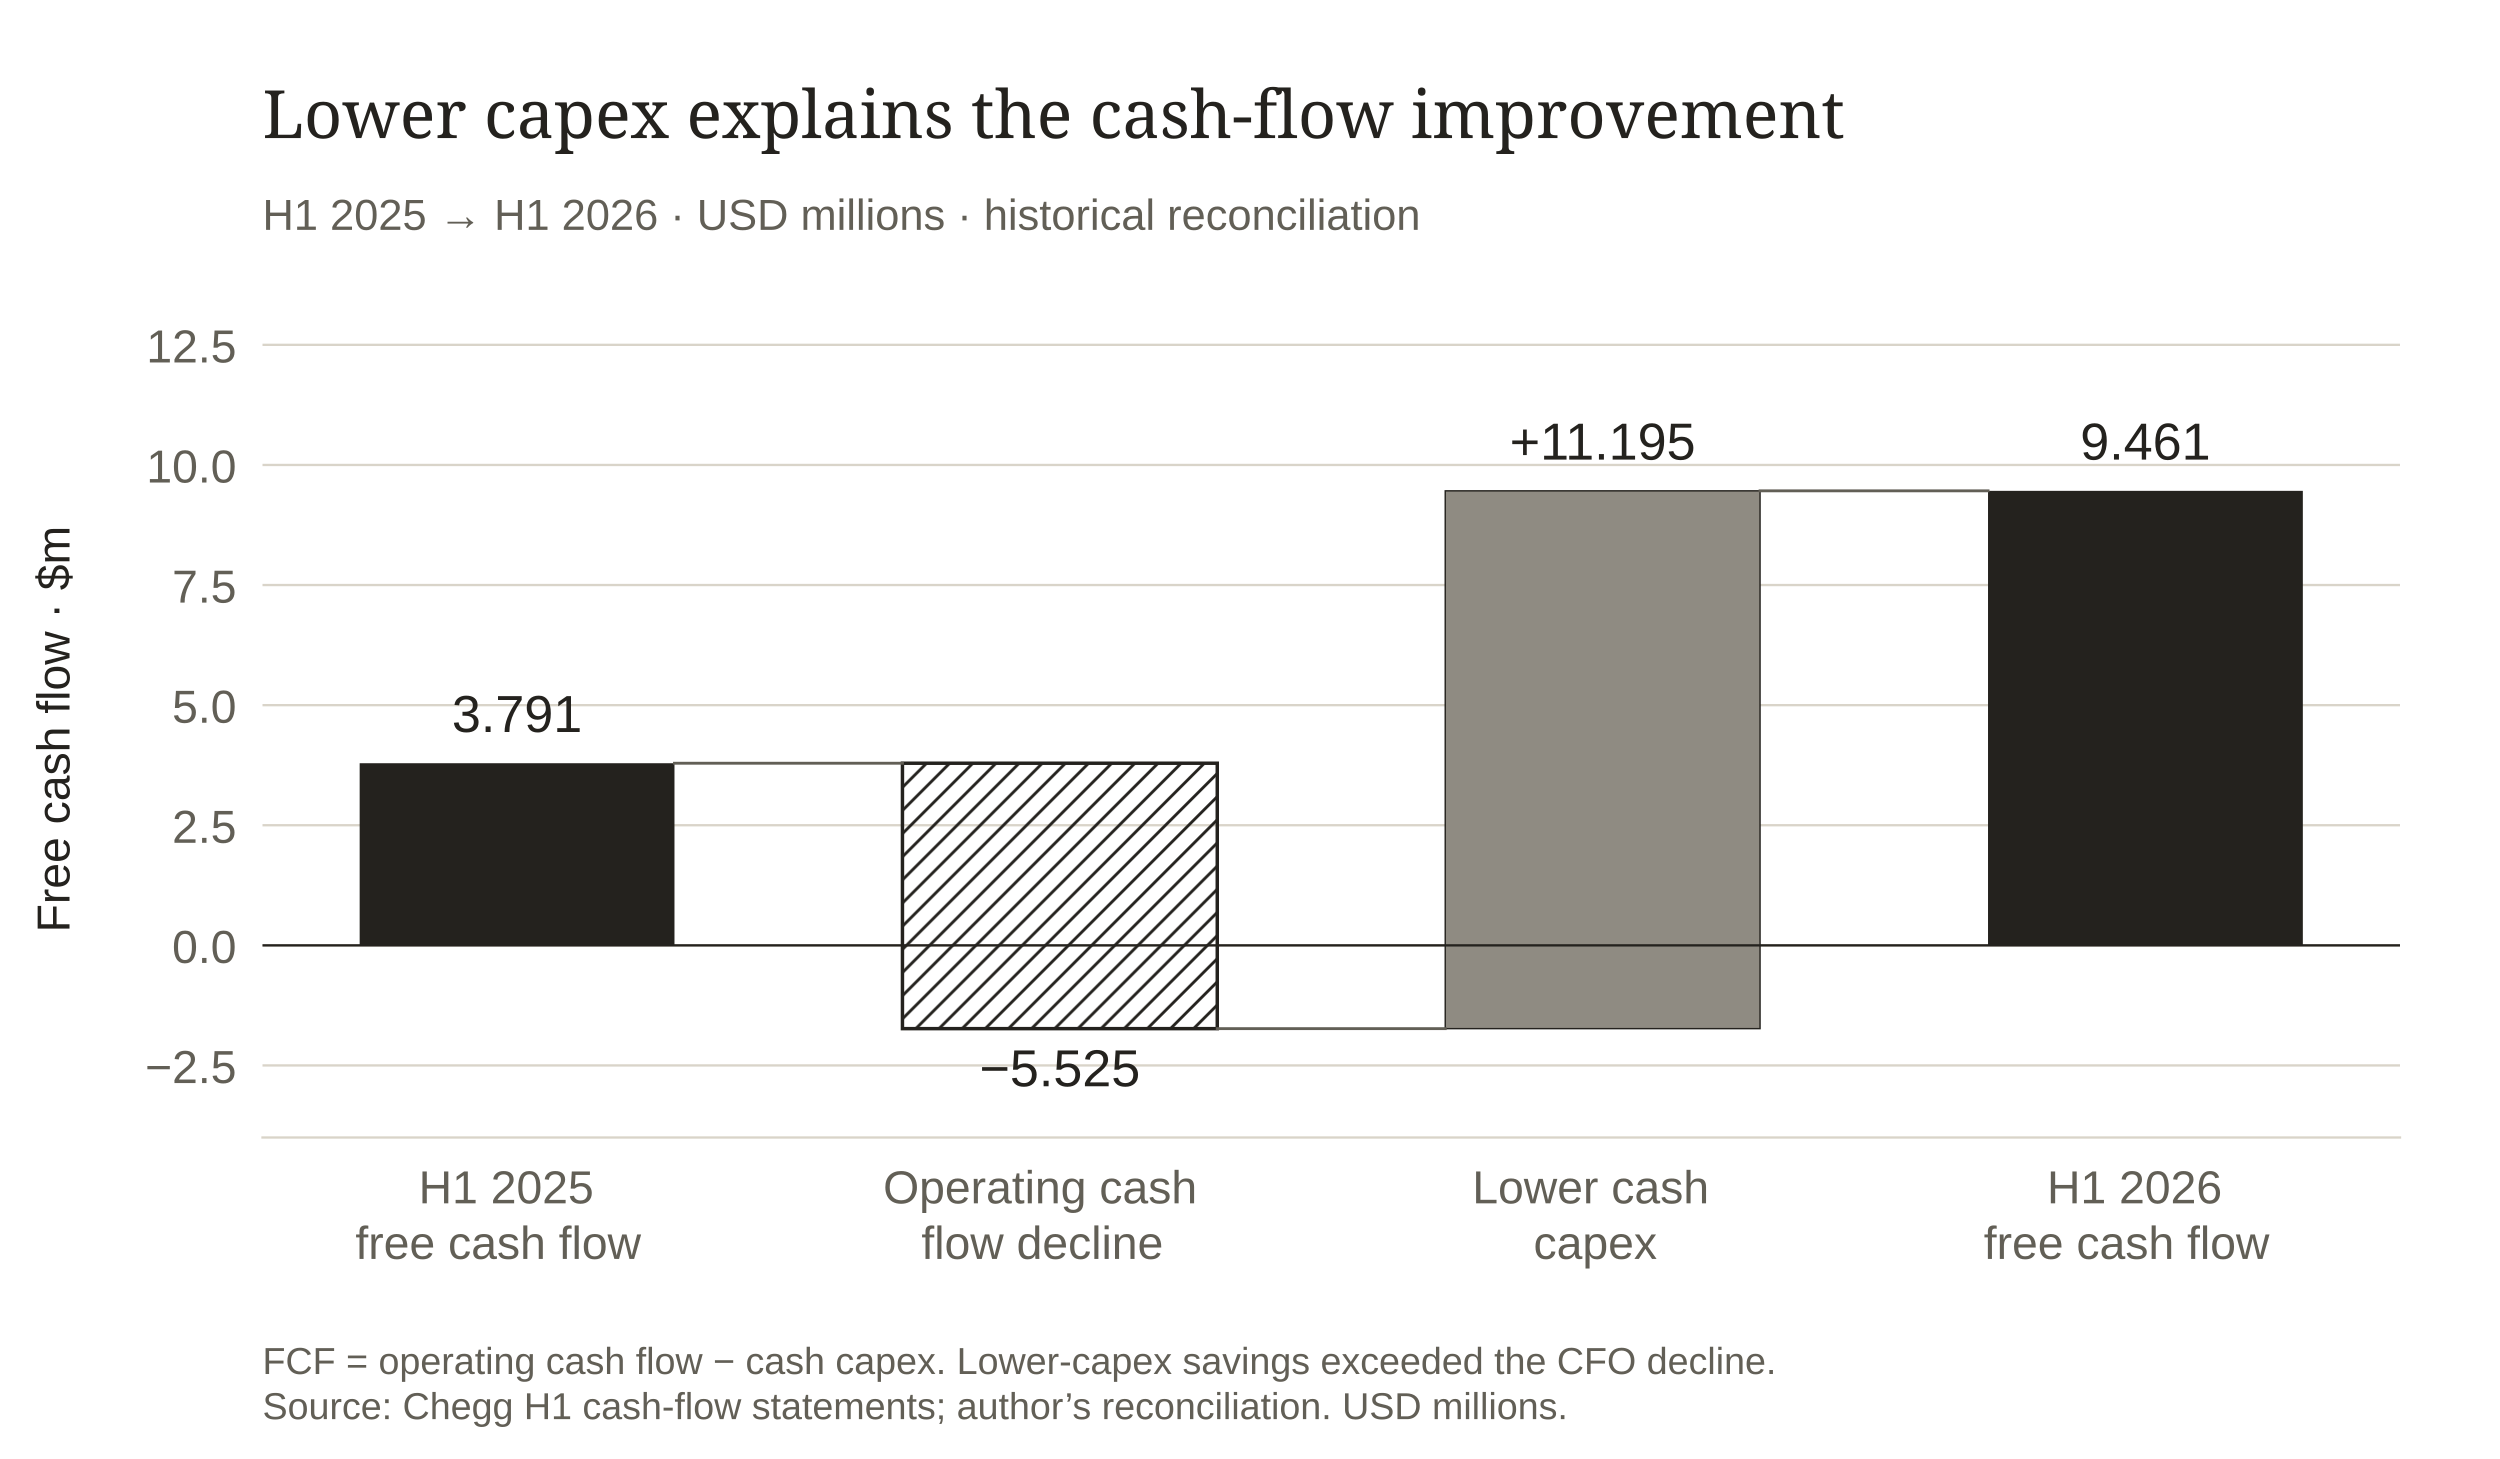
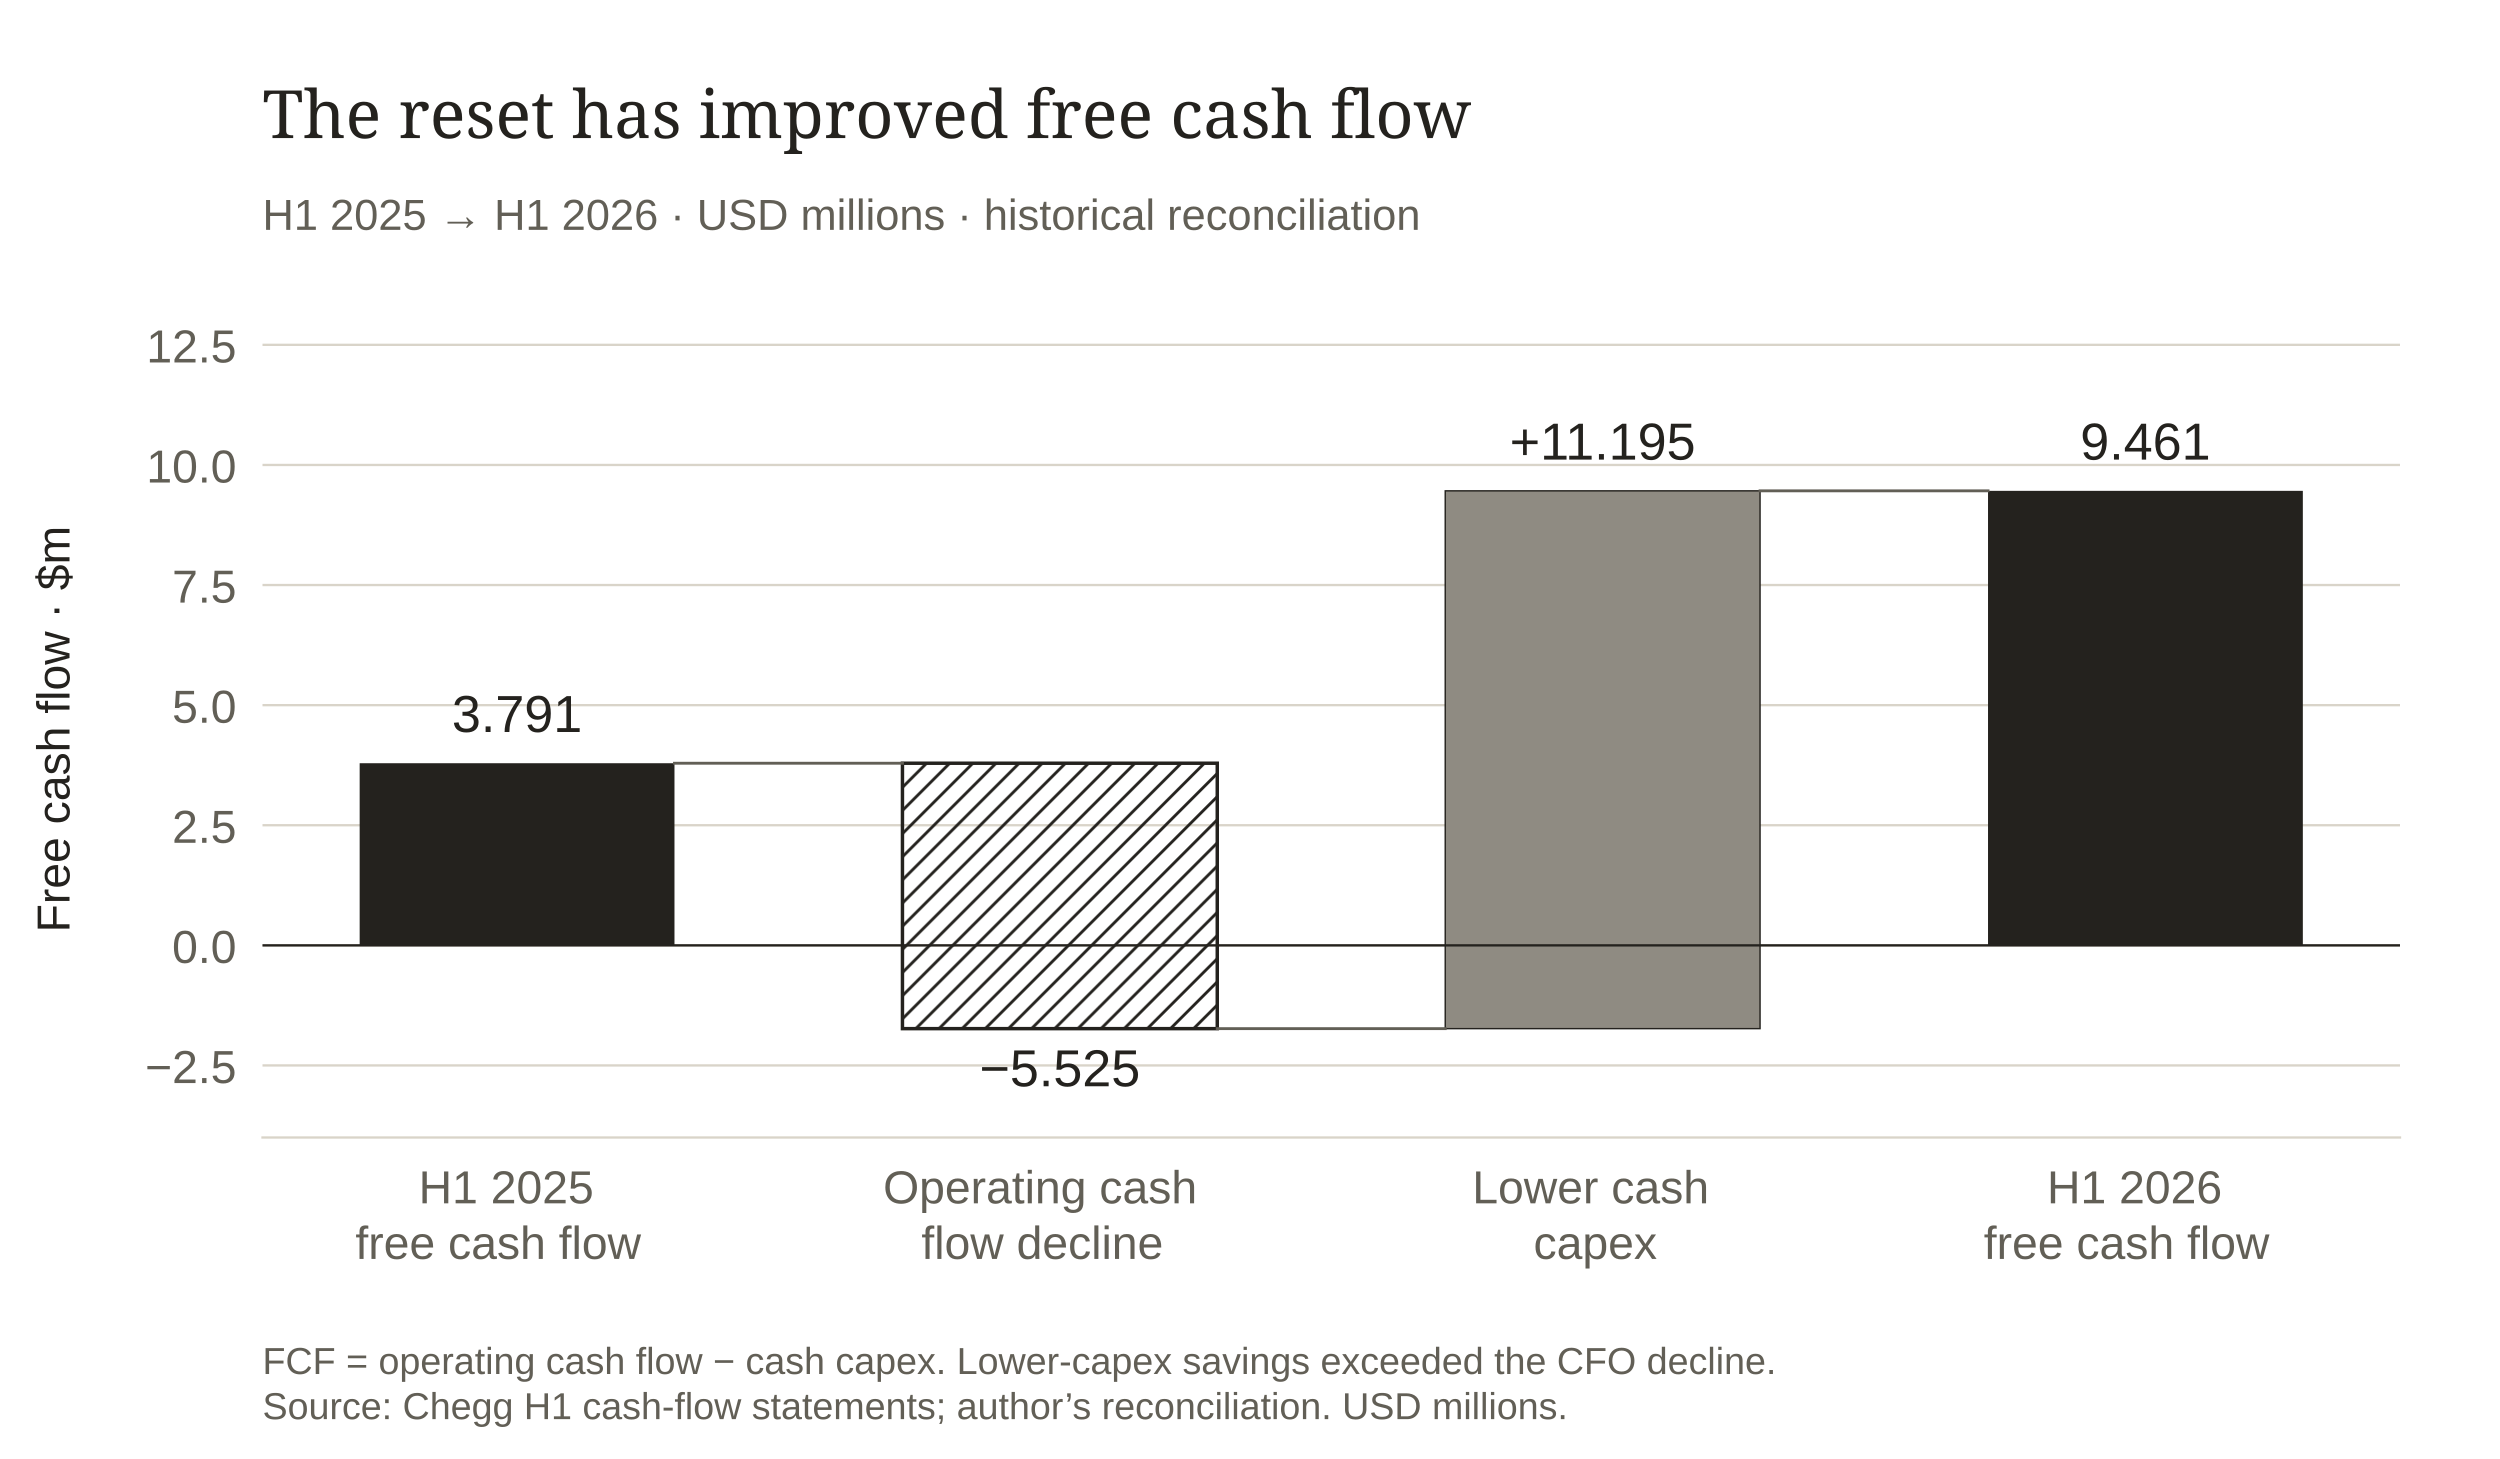
<svg xmlns="http://www.w3.org/2000/svg" width="2160" height="1260" viewBox="0 0 864 504" version="1.1">
  <defs>
    <style type="text/css">*{stroke-linejoin: round; stroke-linecap: butt}</style>
  </defs>
  <g id="figure_1">
    <g id="patch_1">
      <path d="M 0 504  L 864 504  L 864 0  L 0 0  L 0 504  z " style="fill: none" />
    </g>
    <g id="axes_1">
      <g id="patch_2">
        <path d="M 90.72 393.12  L 829.44 393.12  L 829.44 110.88  L 90.72 110.88  L 90.72 393.12  z " style="fill: none" />
      </g>
      <g id="matplotlib.axis_1">
        <g id="xtick_1">
          <g id="line2d_1" />
          <g id="text_1">
            <text style="font-size: 16px; font-family: Arial, sans-serif; fill: #625f56" transform="translate(144.6898 415.8778)">H1 2025</text>
            <text style="font-size: 16px; font-family: Arial, sans-serif; fill: #625f56" transform="translate(122.8248 435.0822)">free cash flow</text>
          </g>
        </g>
        <g id="xtick_2">
          <g id="line2d_2" />
          <g id="text_2">
            <text style="font-size: 16px; font-family: Arial, sans-serif; fill: #625f56" transform="translate(305.2074 415.8791)">Operating cash</text>
            <text style="font-size: 16px; font-family: Arial, sans-serif; fill: #625f56" transform="translate(318.4299 435.0834)">flow decline</text>
          </g>
        </g>
        <g id="xtick_3">
          <g id="line2d_3" />
          <g id="text_3">
            <text style="font-size: 16px; font-family: Arial, sans-serif; fill: #625f56" transform="translate(508.8263 415.8791)">Lower cash</text>
            <text style="font-size: 16px; font-family: Arial, sans-serif; fill: #625f56" transform="translate(529.9763 435.0822)">capex</text>
          </g>
        </g>
        <g id="xtick_4">
          <g id="line2d_4" />
          <g id="text_4">
            <text style="font-size: 16px; font-family: Arial, sans-serif; fill: #625f56" transform="translate(707.4527 415.8778)">H1 2026</text>
            <text style="font-size: 16px; font-family: Arial, sans-serif; fill: #625f56" transform="translate(685.5877 435.0822)">free cash flow</text>
          </g>
        </g>
      </g>
      <g id="matplotlib.axis_2">
        <g id="ytick_1">
          <g id="line2d_5">
            <path d="M 90.72 368.216  L 829.44 368.216  " clip-path="url(#p53b8e4c290)" style="fill: none; stroke: #d9d4c9; stroke-width: 0.8; stroke-linecap: square" />
          </g>
          <g id="line2d_6" />
          <g id="text_5">
            <text style="font-size: 16px; font-family: Arial, sans-serif; text-anchor: end; fill: #625f56" x="81.72" y="374.295" transform="rotate(-0 81.72 374.2946)">−2.5</text>
          </g>
        </g>
        <g id="ytick_2">
          <g id="line2d_7">
            <path d="M 90.72 326.711  L 829.44 326.711  " clip-path="url(#p53b8e4c290)" style="fill: none; stroke: #d9d4c9; stroke-width: 0.8; stroke-linecap: square" />
          </g>
          <g id="line2d_8" />
          <g id="text_6">
            <text style="font-size: 16px; font-family: Arial, sans-serif; text-anchor: end; fill: #625f56" x="81.72" y="332.789" transform="rotate(-0 81.72 332.7887)">0.0</text>
          </g>
        </g>
        <g id="ytick_3">
          <g id="line2d_9">
            <path d="M 90.72 285.205  L 829.44 285.205  " clip-path="url(#p53b8e4c290)" style="fill: none; stroke: #d9d4c9; stroke-width: 0.8; stroke-linecap: square" />
          </g>
          <g id="line2d_10" />
          <g id="text_7">
            <text style="font-size: 16px; font-family: Arial, sans-serif; text-anchor: end; fill: #625f56" x="81.72" y="291.283" transform="rotate(-0 81.72 291.2828)">2.5</text>
          </g>
        </g>
        <g id="ytick_4">
          <g id="line2d_11">
            <path d="M 90.72 243.699  L 829.44 243.699  " clip-path="url(#p53b8e4c290)" style="fill: none; stroke: #d9d4c9; stroke-width: 0.8; stroke-linecap: square" />
          </g>
          <g id="line2d_12" />
          <g id="text_8">
            <text style="font-size: 16px; font-family: Arial, sans-serif; text-anchor: end; fill: #625f56" x="81.72" y="249.777" transform="rotate(-0 81.72 249.7769)">5.0</text>
          </g>
        </g>
        <g id="ytick_5">
          <g id="line2d_13">
            <path d="M 90.72 202.193  L 829.44 202.193  " clip-path="url(#p53b8e4c290)" style="fill: none; stroke: #d9d4c9; stroke-width: 0.8; stroke-linecap: square" />
          </g>
          <g id="line2d_14" />
          <g id="text_9">
            <text style="font-size: 16px; font-family: Arial, sans-serif; text-anchor: end; fill: #625f56" x="81.72" y="208.271" transform="rotate(-0 81.72 208.2711)">7.5</text>
          </g>
        </g>
        <g id="ytick_6">
          <g id="line2d_15">
            <path d="M 90.72 160.687  L 829.44 160.687  " clip-path="url(#p53b8e4c290)" style="fill: none; stroke: #d9d4c9; stroke-width: 0.8; stroke-linecap: square" />
          </g>
          <g id="line2d_16" />
          <g id="text_10">
            <text style="font-size: 16px; font-family: Arial, sans-serif; text-anchor: end; fill: #625f56" x="81.72" y="166.765" transform="rotate(-0 81.72 166.7652)">10.0</text>
          </g>
        </g>
        <g id="ytick_7">
          <g id="line2d_17">
            <path d="M 90.72 119.181  L 829.44 119.181  " clip-path="url(#p53b8e4c290)" style="fill: none; stroke: #d9d4c9; stroke-width: 0.8; stroke-linecap: square" />
          </g>
          <g id="line2d_18" />
          <g id="text_11">
            <text style="font-size: 16px; font-family: Arial, sans-serif; text-anchor: end; fill: #625f56" x="81.72" y="125.259" transform="rotate(-0 81.72 125.2593)">12.5</text>
          </g>
        </g>
        <g id="text_12">
          <text style="font-size: 16px; font-family: Arial, sans-serif; text-anchor: middle; fill: #24221e" x="24.024" y="252" transform="rotate(-90 24.02375 252)">Free cash flow · $m</text>
        </g>
      </g>
      <g id="patch_3">
        <path d="M 124.298 326.711  L 233.099 326.711  L 233.099 263.771  L 124.298 263.771  z " clip-path="url(#p53b8e4c290)" style="fill: #24221e" />
      </g>
      <g id="patch_4">
        <path d="M 687.061 326.711  L 795.862 326.711  L 795.862 169.636  L 687.061 169.636  z " clip-path="url(#p53b8e4c290)" style="fill: #24221e" />
      </g>
      <g id="patch_5">
        <path d="M 311.886 355.499  L 420.687 355.499  L 420.687 263.771  L 311.886 263.771  z " clip-path="url(#p53b8e4c290)" style="fill: url(#hd421966028); stroke: #24221e; stroke-width: 1.2; stroke-linejoin: miter" />
      </g>
      <g id="patch_6">
        <path d="M 499.473 355.499  L 608.274 355.499  L 608.274 169.636  L 499.473 169.636  z " clip-path="url(#p53b8e4c290)" style="fill: #8f8b82; stroke: #24221e; stroke-width: 0.5; stroke-linejoin: miter" />
      </g>
      <g id="line2d_19">
        <path d="M 233.099 263.771  L 311.886 263.771  " clip-path="url(#p53b8e4c290)" style="fill: none; stroke: #625f56; stroke-linecap: square" />
      </g>
      <g id="line2d_20">
        <path d="M 420.687 355.499  L 499.473 355.499  " clip-path="url(#p53b8e4c290)" style="fill: none; stroke: #625f56; stroke-linecap: square" />
      </g>
      <g id="line2d_21">
        <path d="M 608.274 169.636  L 687.061 169.636  " clip-path="url(#p53b8e4c290)" style="fill: none; stroke: #625f56; stroke-linecap: square" />
      </g>
      <g id="line2d_22">
        <path d="M 90.72 326.711  L 829.44 326.711  " clip-path="url(#p53b8e4c290)" style="fill: none; stroke: #24221e; stroke-width: 0.8; stroke-linecap: square" />
      </g>
      <g id="patch_7">
        <path d="M 90.72 393.12  L 829.44 393.12  " style="fill: none; stroke: #d9d4c9; stroke-width: 0.8; stroke-linejoin: miter; stroke-linecap: square" />
      </g>
      <g id="text_13">
        <text style="font-size: 18px; font-family: Arial, sans-serif; text-anchor: middle; fill: #24221e" x="178.699" y="252.98" transform="rotate(-0 178.6986 252.9795)">3.791</text>
      </g>
      <g id="text_14">
        <text style="font-size: 18px; font-family: Arial, sans-serif; text-anchor: middle; fill: #24221e" x="366.286" y="375.422" transform="rotate(-0 366.2862 375.4219)">−5.525</text>
      </g>
      <g id="text_15">
        <text style="font-size: 18px; font-family: Arial, sans-serif; text-anchor: middle; fill: #24221e" x="553.874" y="158.844" transform="rotate(-0 553.8738 158.8442)">+11.195</text>
      </g>
      <g id="text_16">
        <text style="font-size: 18px; font-family: Arial, sans-serif; text-anchor: middle; fill: #24221e" x="741.461" y="158.844" transform="rotate(-0 741.4614 158.8442)">9.461</text>
      </g>
    </g>
    <g id="text_17">
-       <text style="font-size: 23px; font-family: Georgia, serif; text-anchor: start; fill: #24221e" x="90.72" y="47.716" transform="rotate(-0 90.72 47.71641)">Lower capex explains the cash-flow improvement</text>
+       <text style="font-size: 23px; font-family: Georgia, serif; text-anchor: start; fill: #24221e" x="90.72" y="47.716" transform="rotate(-0 90.72 47.71641)">The reset has improved free cash flow</text>
    </g>
    <g id="text_18">
      <text style="font-size: 15px; font-family: Arial, sans-serif; text-anchor: start; fill: #625f56" x="90.72" y="79.438" transform="rotate(-0 90.72 79.43766)">H1 2025 → H1 2026 · USD millions · historical reconciliation</text>
    </g>
    <g id="text_19">
      <text style="font-size: 13px; font-family: Arial, sans-serif; fill: #625f56" transform="translate(90.72 474.8592)">FCF = operating cash flow − cash capex. Lower-capex savings exceeded the CFO decline.</text>
      <text style="font-size: 13px; font-family: Arial, sans-serif; fill: #625f56" transform="translate(90.72 490.4628)">Source: Chegg H1 cash-flow statements; author’s reconciliation. USD millions.</text>
    </g>
  </g>
  <defs>
    <clipPath id="p53b8e4c290">
      <rect x="90.72" y="110.88" width="738.72" height="282.24" />
    </clipPath>
  </defs>
  <defs>
    <pattern id="hd421966028" patternUnits="userSpaceOnUse" x="0" y="0" width="72" height="72">
      <rect x="0" y="0" width="73" height="73" fill="none" />
      <path d="M -36 36  L 36 -36  M -32 40  L 40 -32  M -28 44  L 44 -28  M -24 48  L 48 -24  M -20 52  L 52 -20  M -16 56  L 56 -16  M -12 60  L 60 -12  M -8 64  L 64 -8  M -4 68  L 68 -4  M 0 72  L 72 0  M 4 76  L 76 4  M 8 80  L 80 8  M 12 84  L 84 12  M 16 88  L 88 16  M 20 92  L 92 20  M 24 96  L 96 24  M 28 100  L 100 28  M 32 104  L 104 32  M 36 108  L 108 36  " style="fill: #24221e; stroke: #24221e; stroke-width: 1.0; stroke-linecap: butt; stroke-linejoin: miter" />
    </pattern>
  </defs>
</svg>
